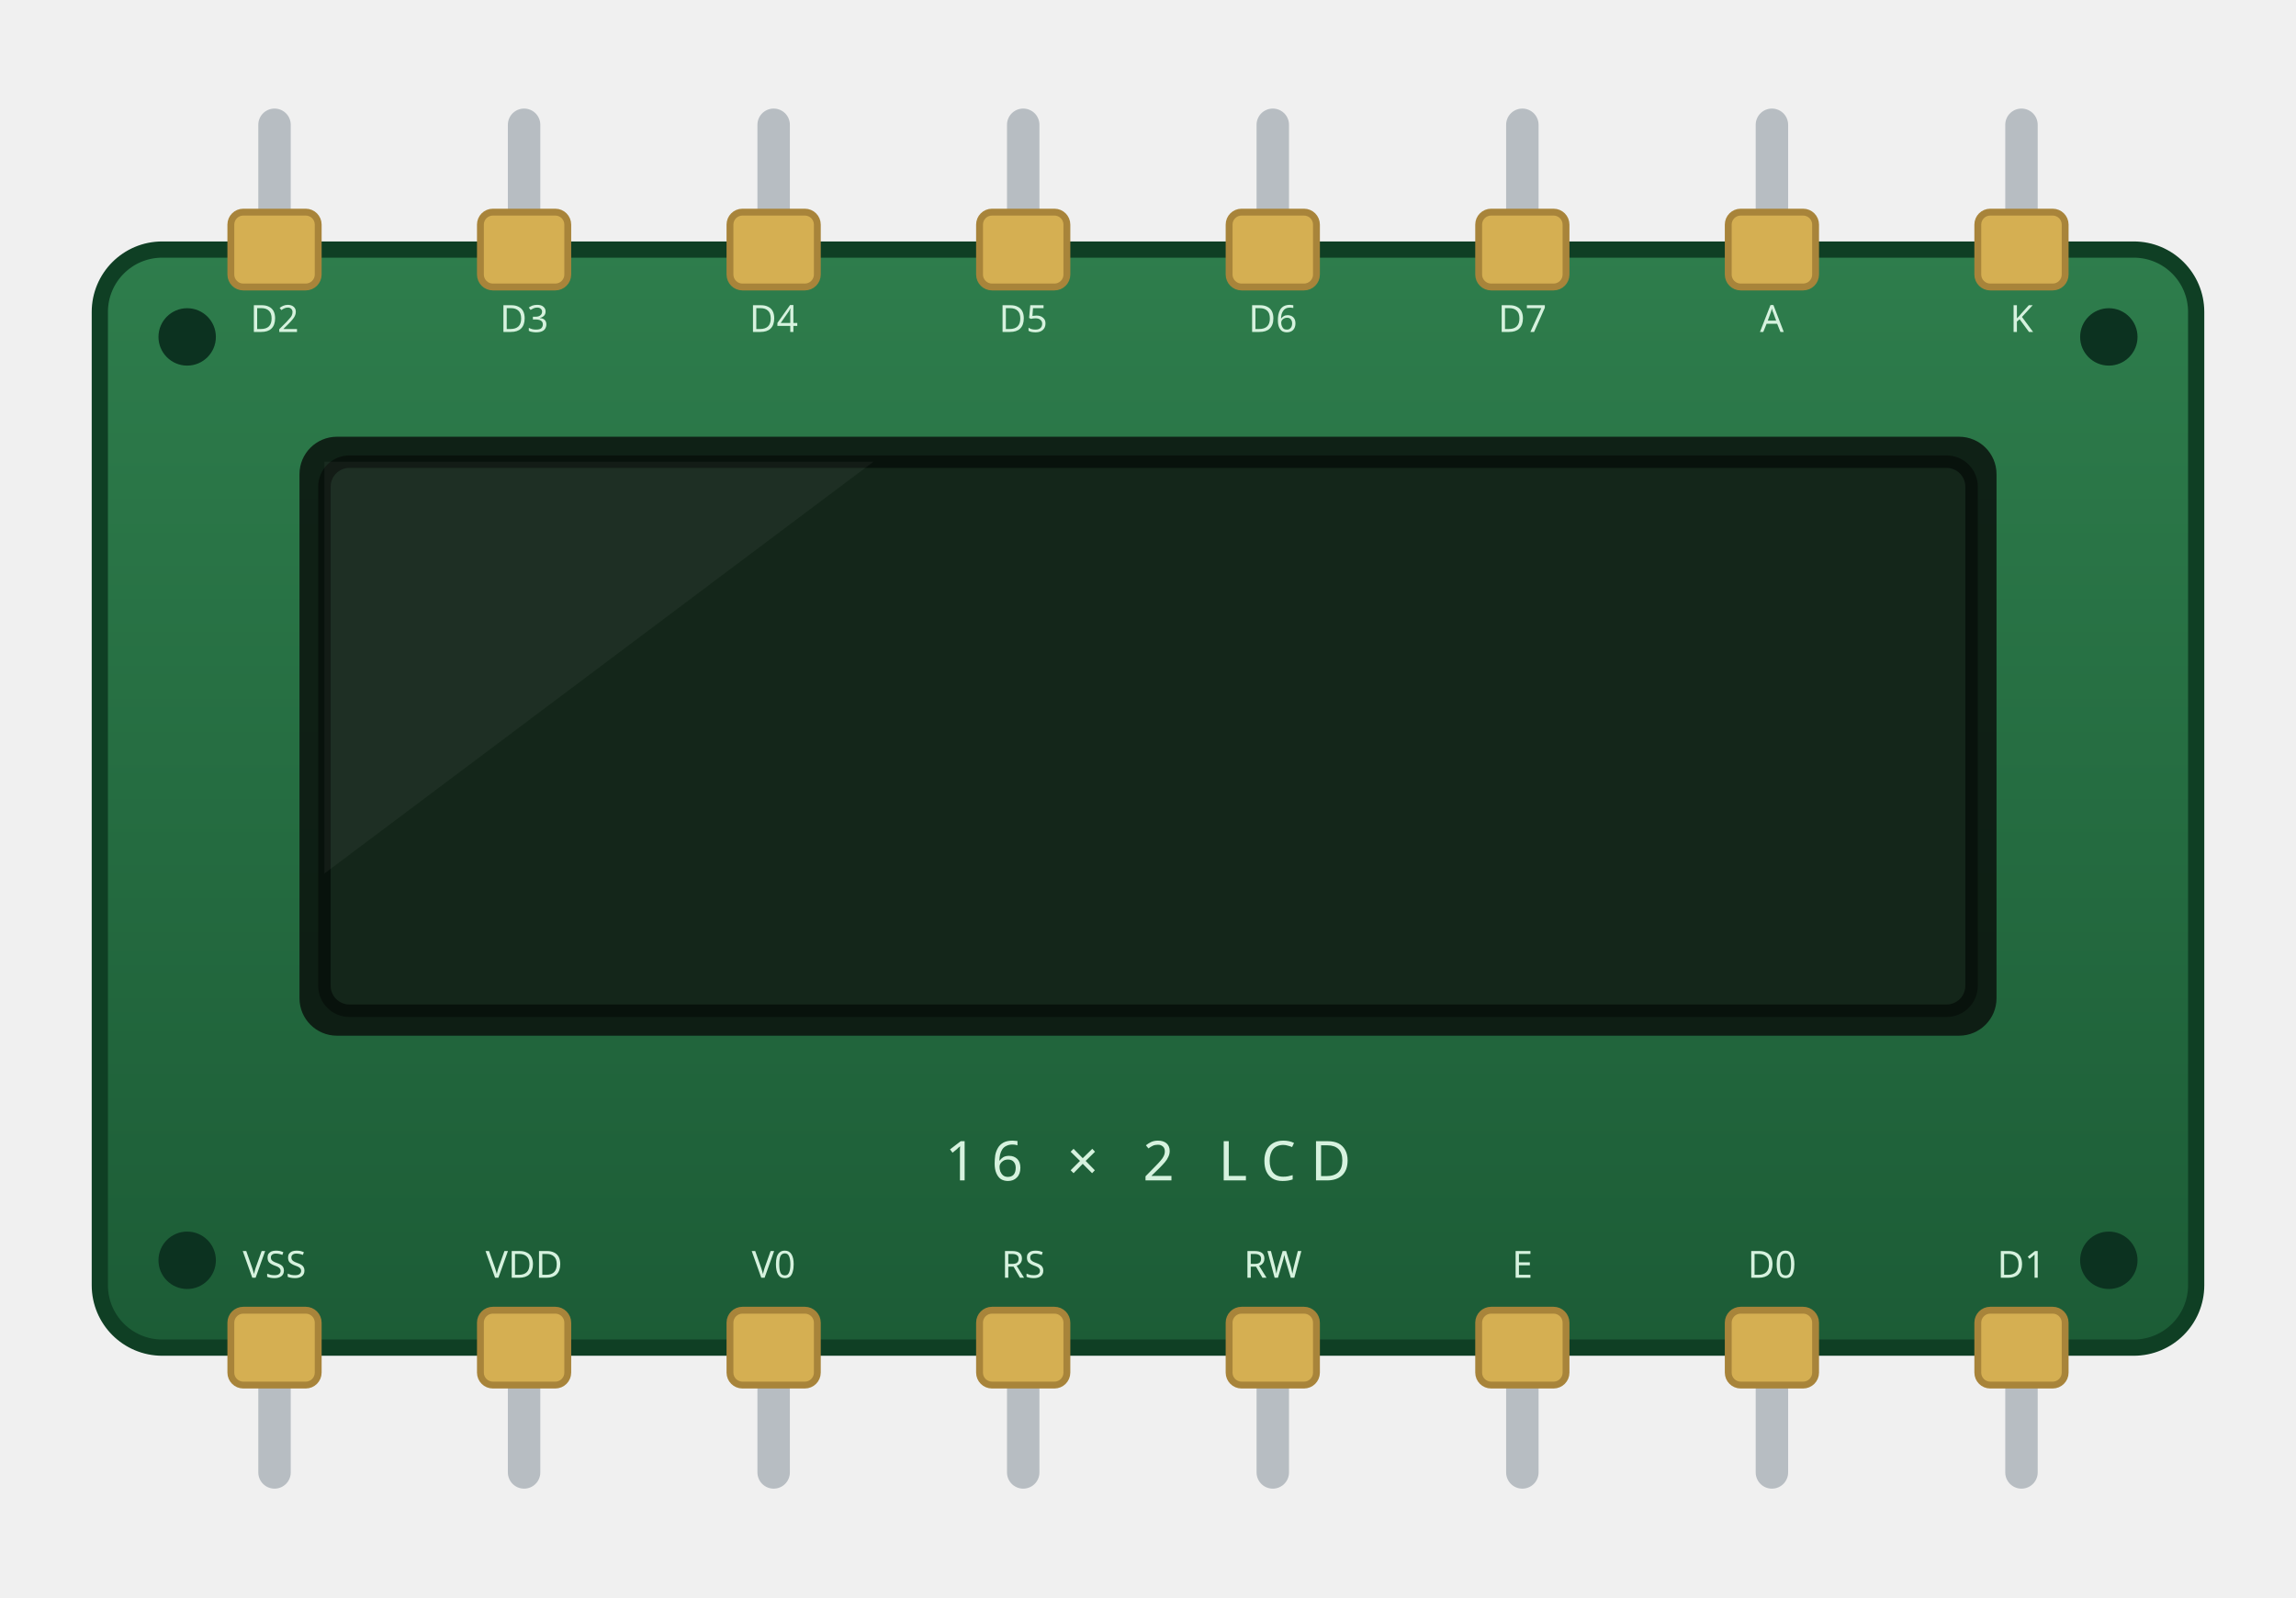
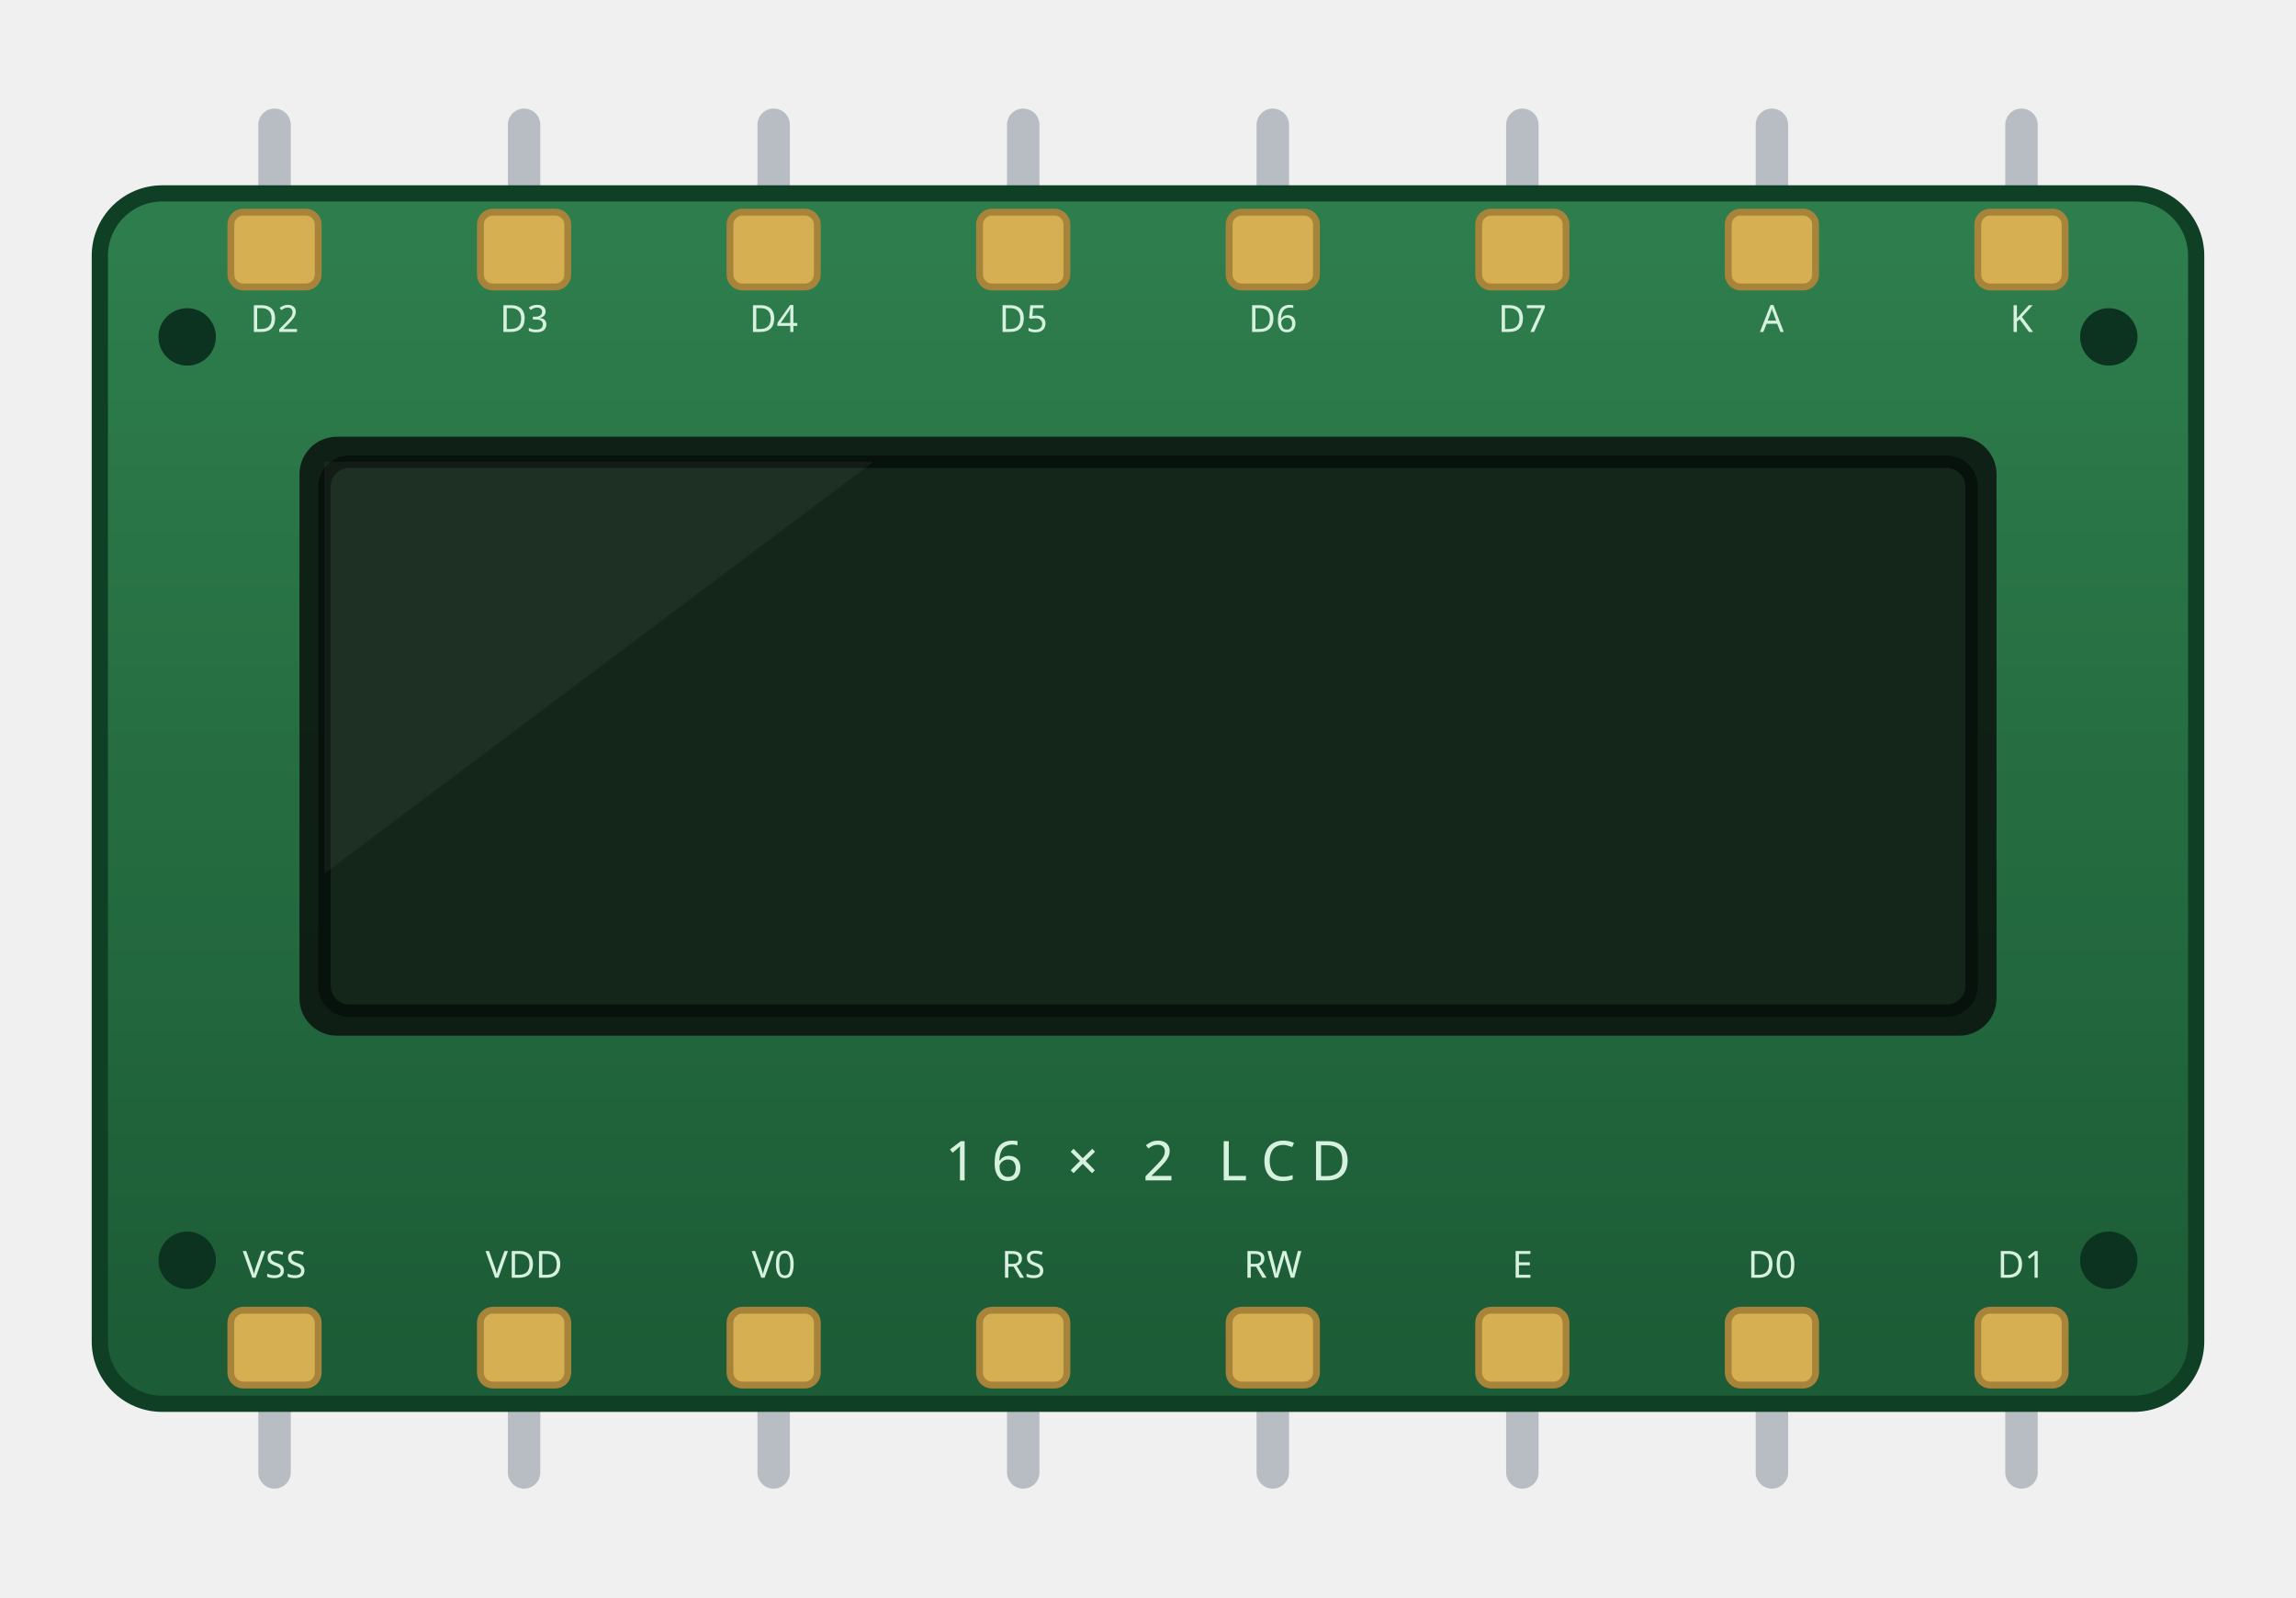
<svg xmlns="http://www.w3.org/2000/svg" viewBox="-92 -64 184 128">
  <defs>
    <linearGradient id="pcb" x1="0" y1="-44" x2="0" y2="44" gradientUnits="userSpaceOnUse">
      <stop offset="0" stop-color="#2e7d4c" />
      <stop offset="1" stop-color="#1c5c36" />
    </linearGradient>
  </defs>
  <g stroke-linecap="round">
    <g stroke="#b7bdc2" stroke-width="2.6">
      <line x1="-70" y1="-44" x2="-70" y2="-54" />
      <line x1="-50" y1="-44" x2="-50" y2="-54" />
      <line x1="-30" y1="-44" x2="-30" y2="-54" />
      <line x1="-10" y1="-44" x2="-10" y2="-54" />
      <line x1="10" y1="-44" x2="10" y2="-54" />
      <line x1="30" y1="-44" x2="30" y2="-54" />
      <line x1="50" y1="-44" x2="50" y2="-54" />
      <line x1="70" y1="-44" x2="70" y2="-54" />
      <line x1="-70" y1="44" x2="-70" y2="54" />
      <line x1="-50" y1="44" x2="-50" y2="54" />
      <line x1="-30" y1="44" x2="-30" y2="54" />
      <line x1="-10" y1="44" x2="-10" y2="54" />
      <line x1="10" y1="44" x2="10" y2="54" />
      <line x1="30" y1="44" x2="30" y2="54" />
      <line x1="50" y1="44" x2="50" y2="54" />
      <line x1="70" y1="44" x2="70" y2="54" />
    </g>
-     <rect x="-84" y="-44" width="168" height="88" rx="5" fill="url(#pcb)" stroke="#0f3f24" stroke-width="1.3" />
+     <rect x="-84" y="-48.5" width="168" height="97" rx="5" fill="url(#pcb)" stroke="#0f3f24" stroke-width="1.3" />
    <circle cx="-77" cy="-37" r="2.3" fill="#0c3220" />
    <circle cx="77" cy="-37" r="2.3" fill="#0c3220" />
    <circle cx="-77" cy="37" r="2.3" fill="#0c3220" />
    <circle cx="77" cy="37" r="2.3" fill="#0c3220" />
    <rect x="-68" y="-29" width="136" height="48" rx="3" fill="#0a120d" opacity="0.85" />
    <rect x="-66" y="-27" width="132" height="44" rx="2" fill="#14261a" stroke="#08120c" stroke-width="1" />
    <path d="M -66 -27 L -22 -27 L -66 6 Z" fill="#ffffff" opacity="0.045" />
    <rect data-overlay="panel" x="-66" y="-27" width="132" height="44" rx="2" fill="none" stroke="none" />
    <g fill="#d5af52" stroke="#a8843a" stroke-width="0.55">
      <rect x="-73.5" y="-47" width="7" height="6" rx="1" />
      <rect x="-53.5" y="-47" width="7" height="6" rx="1" />
      <rect x="-33.5" y="-47" width="7" height="6" rx="1" />
      <rect x="-13.5" y="-47" width="7" height="6" rx="1" />
      <rect x="6.5" y="-47" width="7" height="6" rx="1" />
      <rect x="26.5" y="-47" width="7" height="6" rx="1" />
      <rect x="46.5" y="-47" width="7" height="6" rx="1" />
      <rect x="66.5" y="-47" width="7" height="6" rx="1" />
      <rect x="-73.5" y="41" width="7" height="6" rx="1" />
      <rect x="-53.5" y="41" width="7" height="6" rx="1" />
      <rect x="-33.5" y="41" width="7" height="6" rx="1" />
      <rect x="-13.5" y="41" width="7" height="6" rx="1" />
      <rect x="6.5" y="41" width="7" height="6" rx="1" />
      <rect x="26.5" y="41" width="7" height="6" rx="1" />
      <rect x="46.5" y="41" width="7" height="6" rx="1" />
      <rect x="66.5" y="41" width="7" height="6" rx="1" />
    </g>
    <g fill="#d6f2de" font-family="ui-sans-serif, system-ui, sans-serif" font-size="3" text-anchor="middle">
      <text x="-70" y="-37.4">D2</text>
      <text x="-50" y="-37.4">D3</text>
      <text x="-30" y="-37.4">D4</text>
      <text x="-10" y="-37.4">D5</text>
      <text x="10" y="-37.4">D6</text>
      <text x="30" y="-37.4">D7</text>
      <text x="50" y="-37.4">A</text>
      <text x="70" y="-37.4">K</text>
      <text x="-70" y="38.4">VSS</text>
      <text x="-50" y="38.4">VDD</text>
      <text x="-30" y="38.4">V0</text>
      <text x="-10" y="38.4">RS</text>
      <text x="10" y="38.4">RW</text>
      <text x="30" y="38.4">E</text>
      <text x="50" y="38.4">D0</text>
      <text x="70" y="38.4">D1</text>
      <text x="0" y="30.6" font-size="4.4" letter-spacing="1.2">16 × 2 LCD</text>
    </g>
  </g>
</svg>
